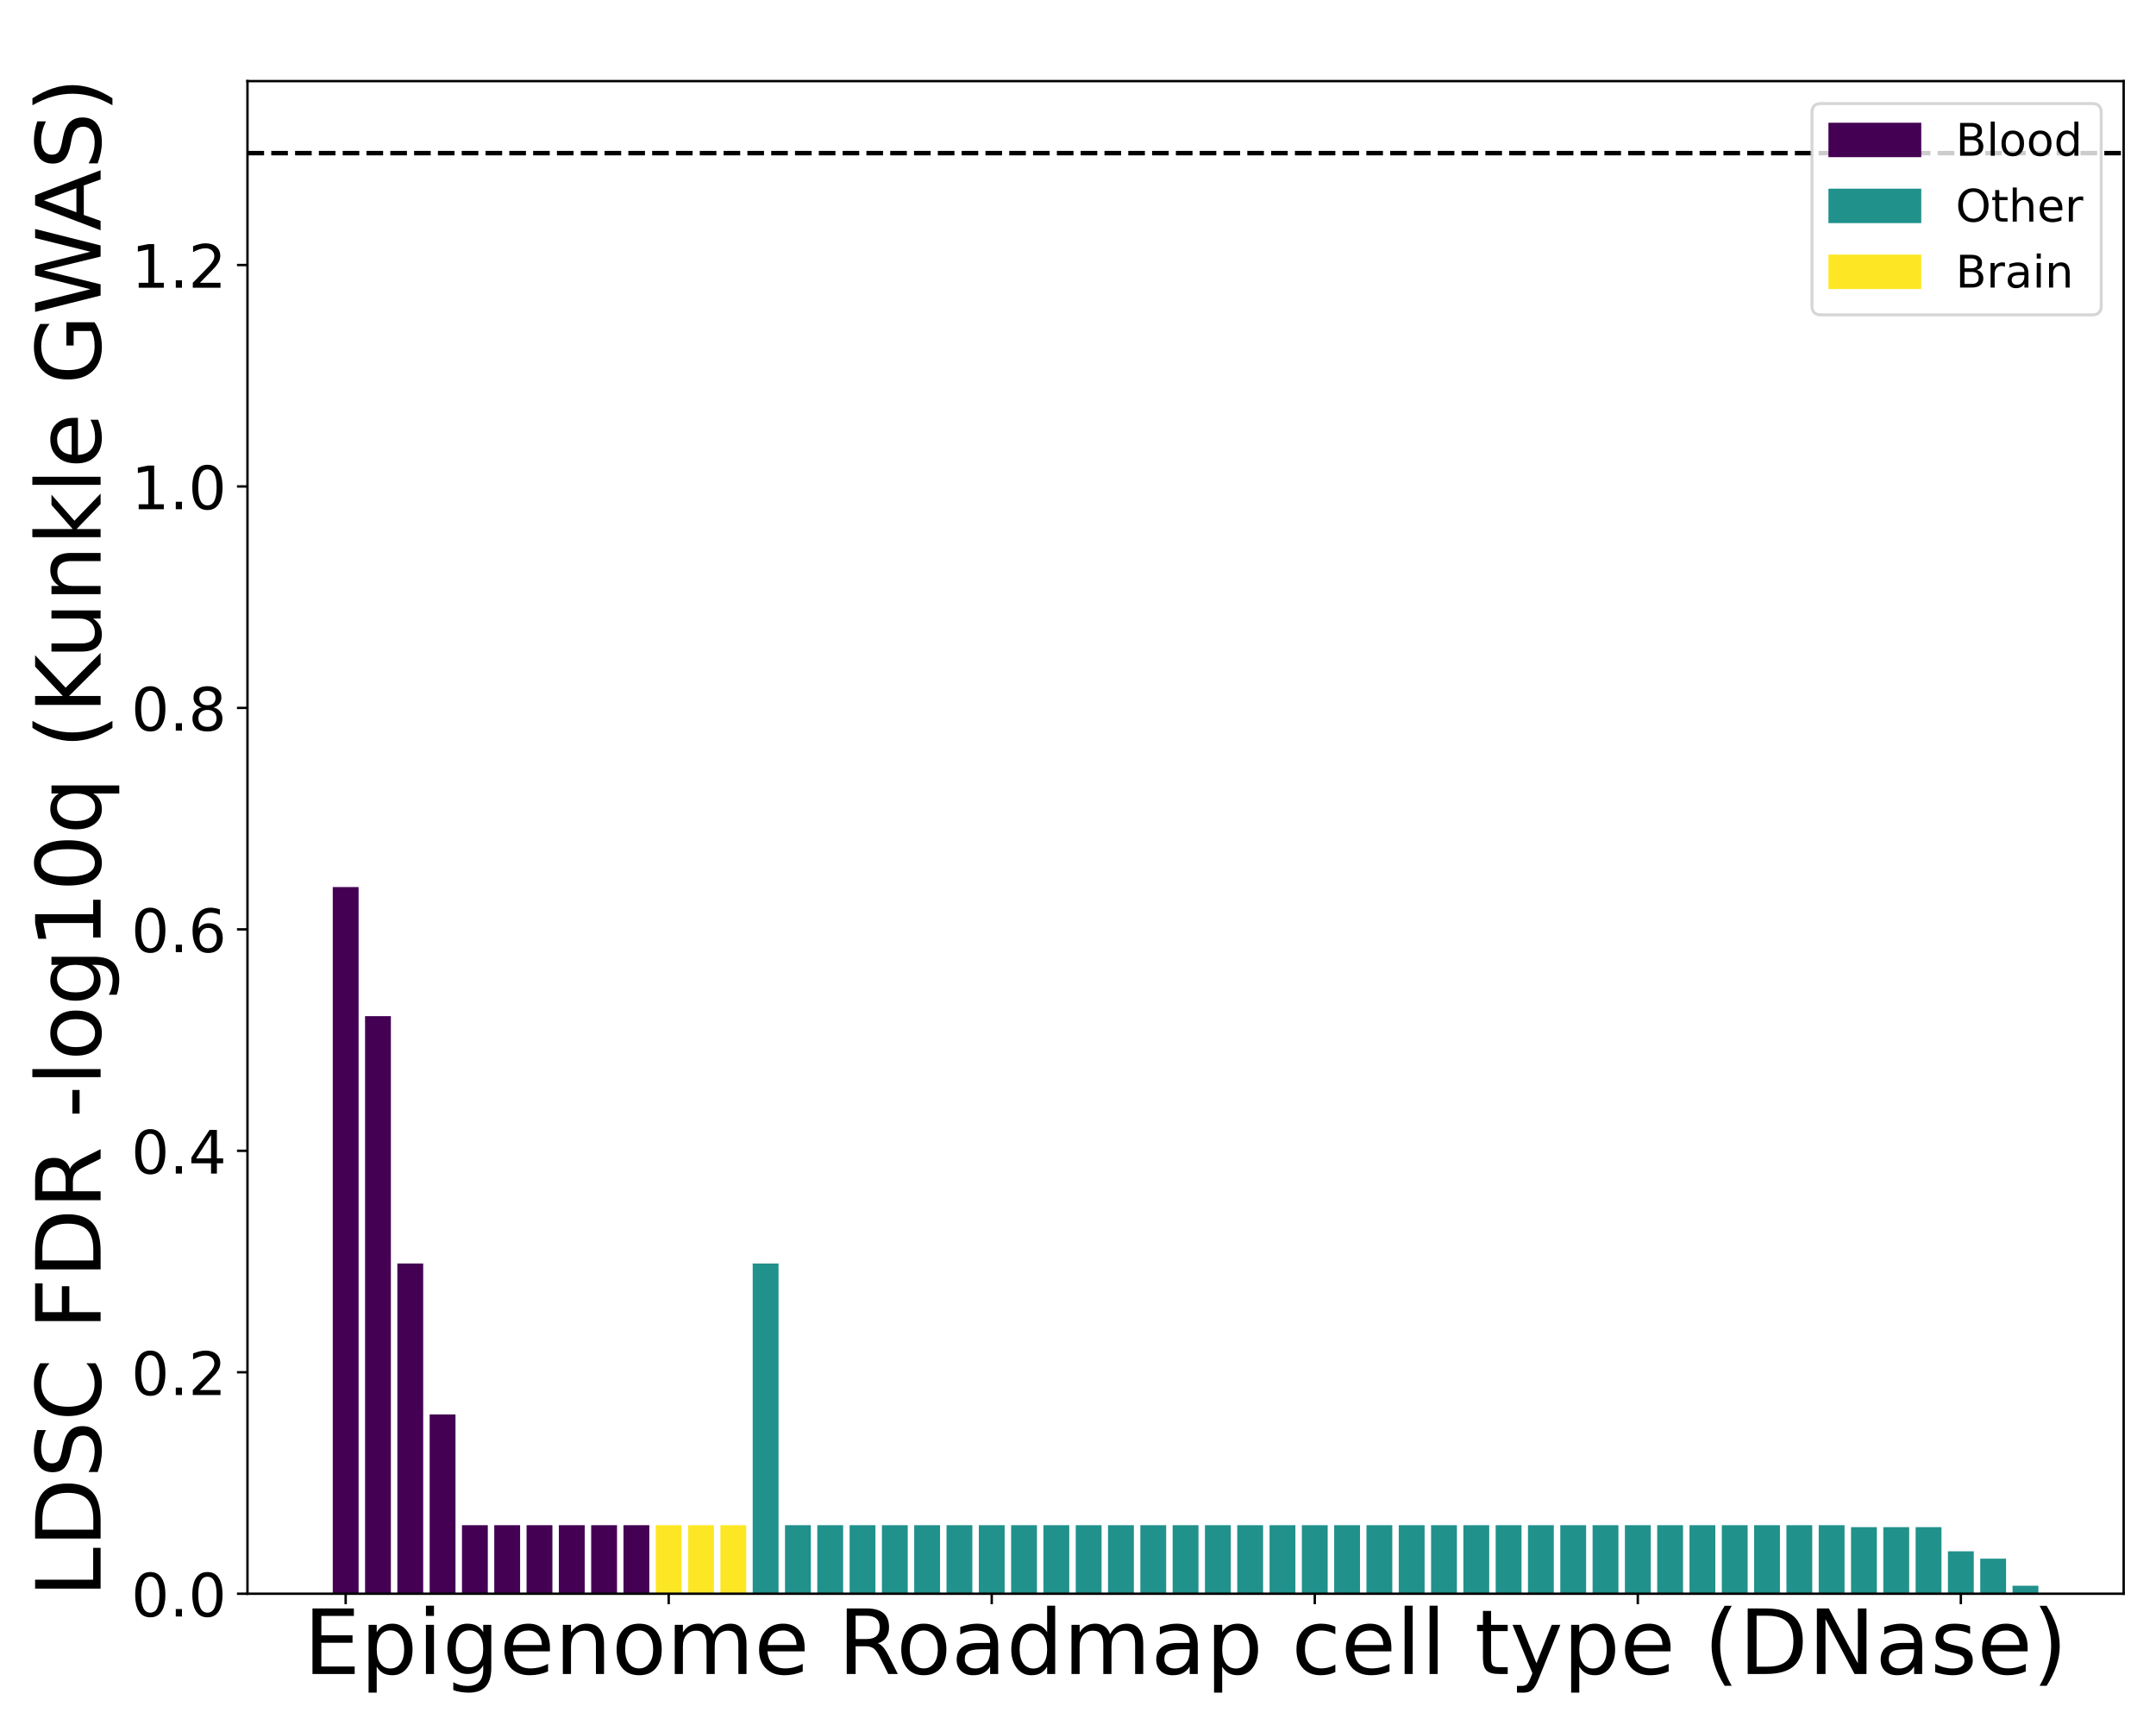
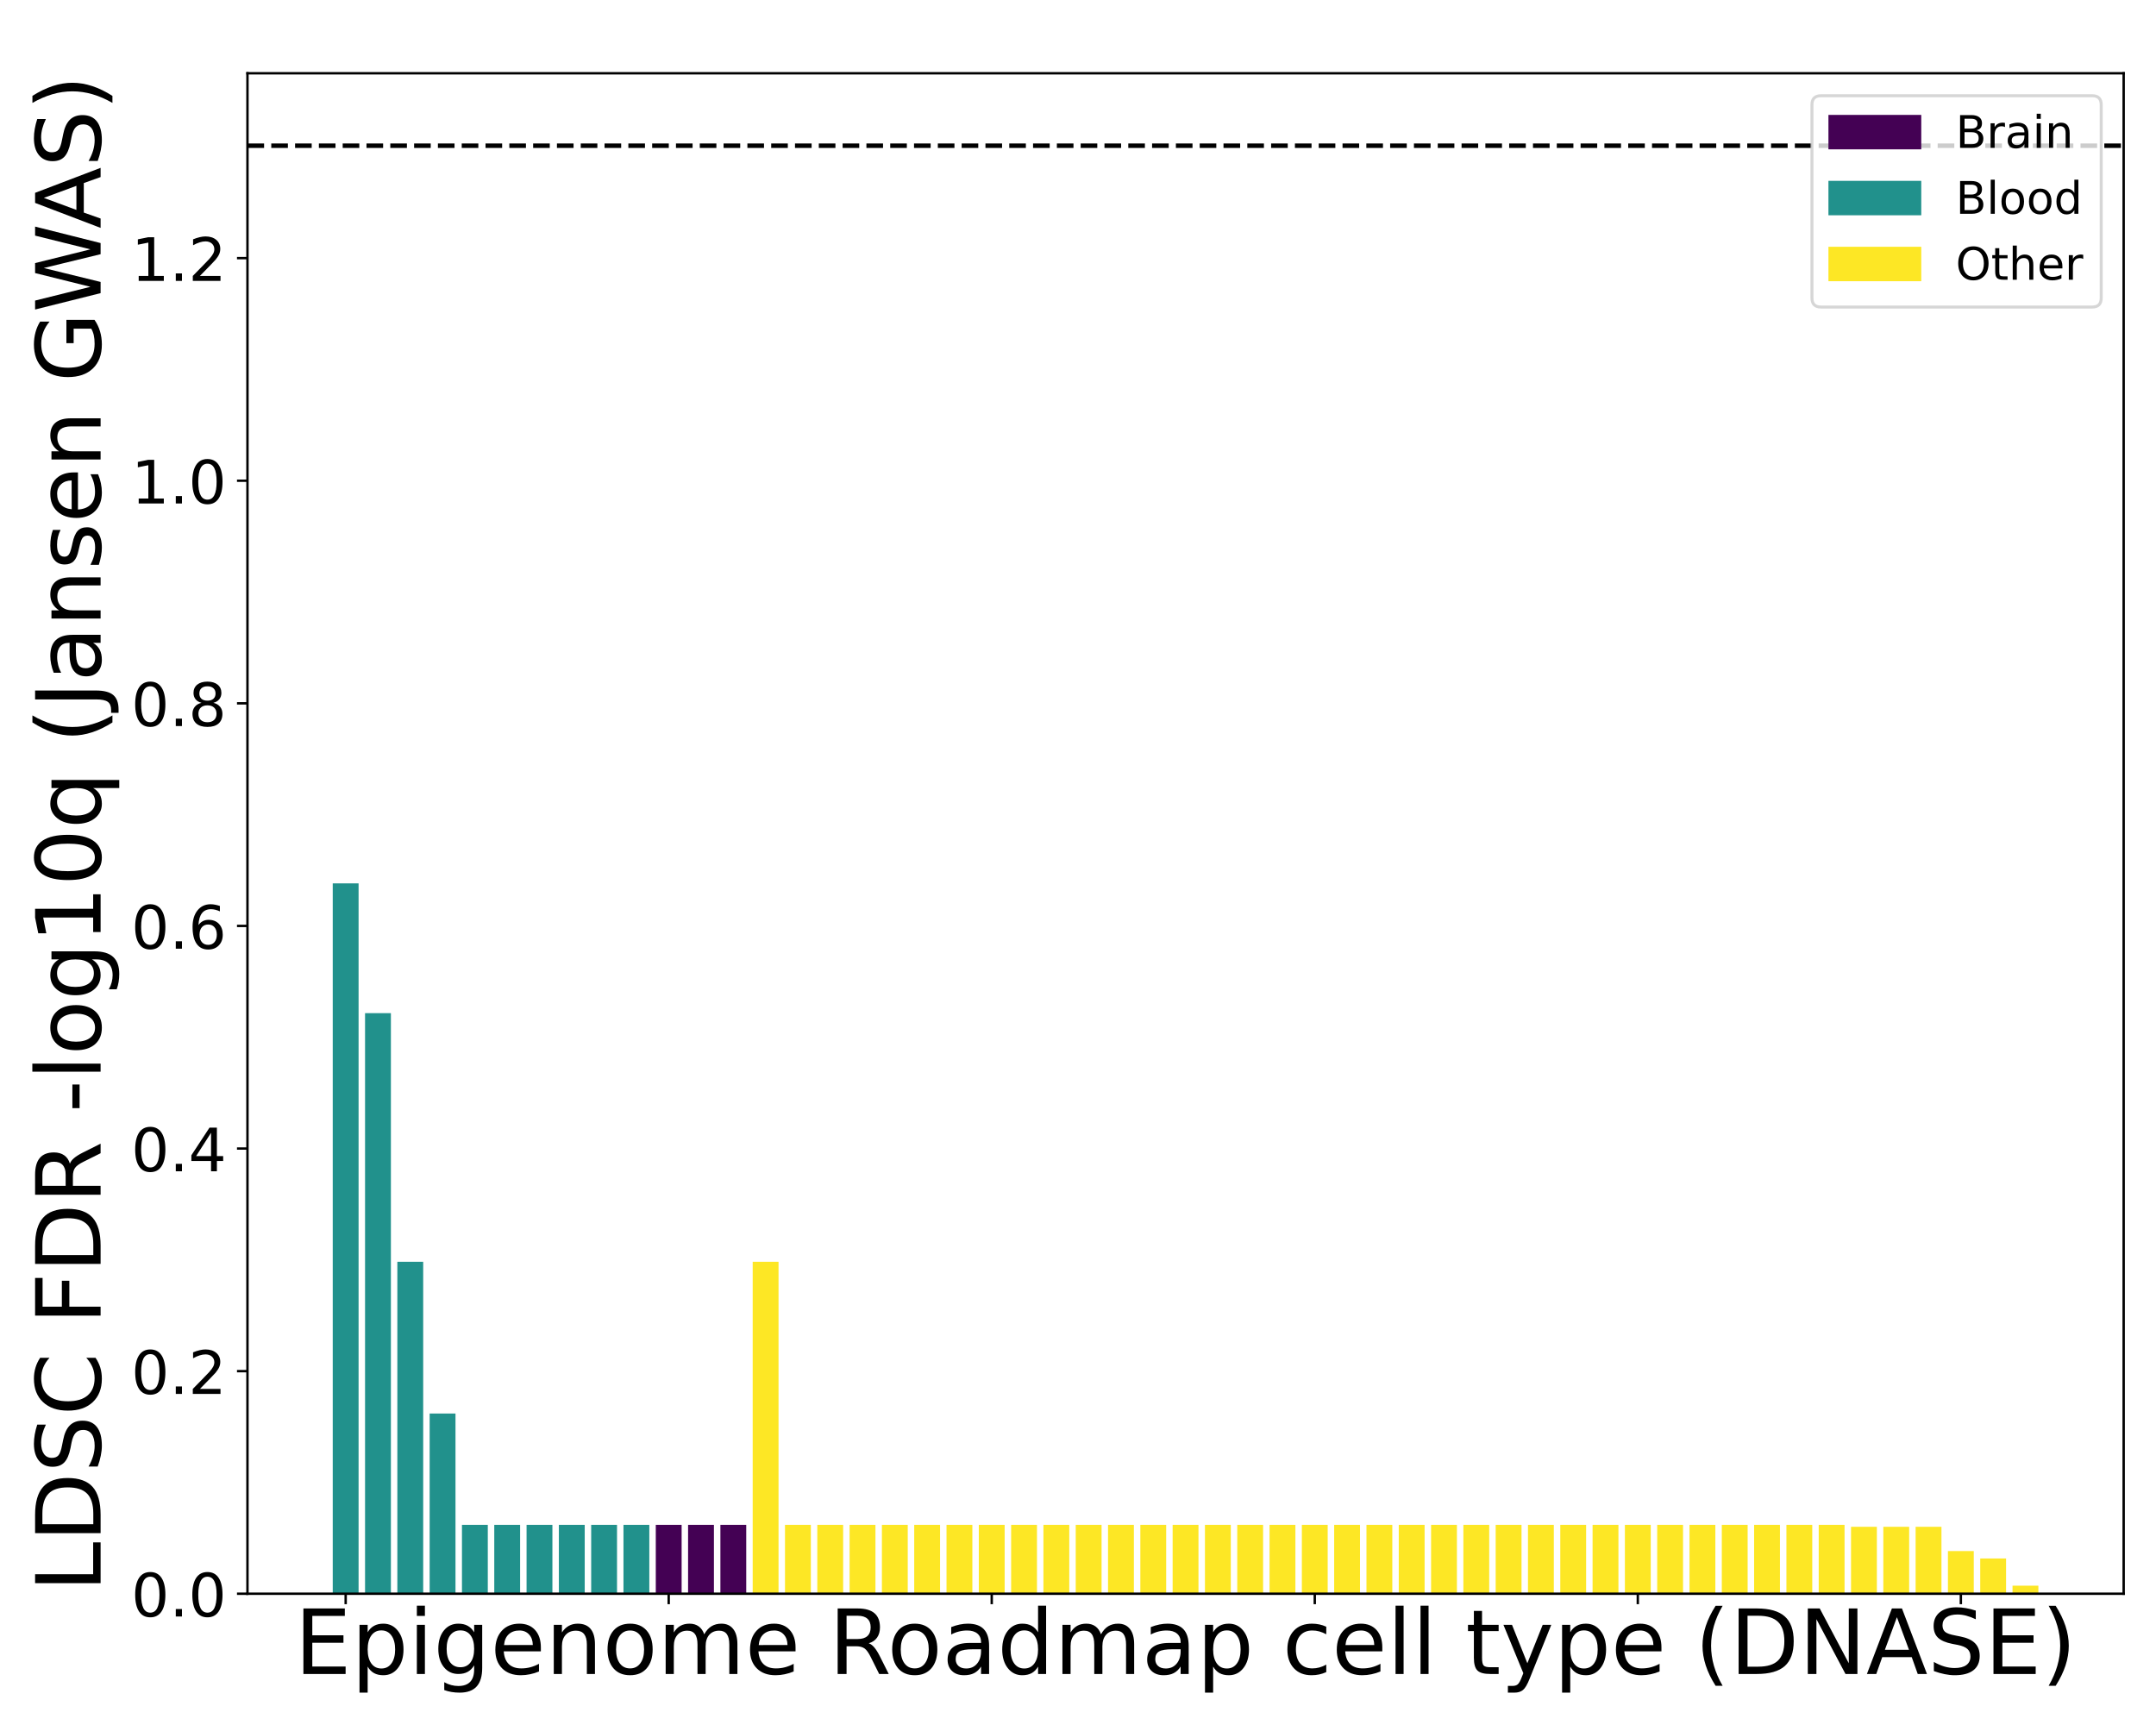
<svg xmlns="http://www.w3.org/2000/svg" xmlns:xlink="http://www.w3.org/1999/xlink" height="576pt" version="1.1" viewBox="0 0 720 576" width="720pt">
  <defs>
    <style type="text/css">
*{stroke-linecap:butt;stroke-linejoin:round;white-space:pre;}
  </style>
  </defs>
  <g id="figure_1">
    <g id="patch_1">
      <path d="M 0 576  L 720 576  L 720 0  L 0 0  z " style="fill:#ffffff;" />
    </g>
    <g id="axes_1">
      <g id="patch_2">
-         <path d="M 82.641 532.166  L 709.2 532.166  L 709.2 27.083  L 82.641 27.083  z " style="fill:#ffffff;" />
+         <path d="M 82.641 532.166  L 709.2 532.166  L 709.2 24.469  L 82.641 24.469  z " style="fill:#ffffff;" />
      </g>
      <g id="patch_3">
-         <path clip-path="url(#p6a1dcff79a)" d="M 111.121 532.166  L 119.751 532.166  L 119.751 296.191  L 111.121 296.191  z " style="fill:#440154;" />
+         <path clip-path="url(#pa1897b22fb)" d="M 111.121 532.166  L 119.751 532.166  L 119.751 294.97  L 111.121 294.97  z " style="fill:#21918c;" />
      </g>
      <g id="patch_4">
-         <path clip-path="url(#p6a1dcff79a)" d="M 121.908 532.166  L 130.539 532.166  L 130.539 339.311  L 121.908 339.311  z " style="fill:#440154;" />
+         <path clip-path="url(#pa1897b22fb)" d="M 121.908 532.166  L 130.539 532.166  L 130.539 338.313  L 121.908 338.313  z " style="fill:#21918c;" />
      </g>
      <g id="patch_5">
-         <path clip-path="url(#p6a1dcff79a)" d="M 132.696 532.166  L 141.327 532.166  L 141.327 421.897  L 132.696 421.897  z " style="fill:#440154;" />
+         <path clip-path="url(#pa1897b22fb)" d="M 132.696 532.166  L 141.327 532.166  L 141.327 421.326  L 132.696 421.326  z " style="fill:#21918c;" />
      </g>
      <g id="patch_6">
-         <path clip-path="url(#p6a1dcff79a)" d="M 143.484 532.166  L 152.114 532.166  L 152.114 472.297  L 143.484 472.297  z " style="fill:#440154;" />
+         <path clip-path="url(#pa1897b22fb)" d="M 143.484 532.166  L 152.114 532.166  L 152.114 471.987  L 143.484 471.987  z " style="fill:#21918c;" />
      </g>
      <g id="patch_7">
-         <path clip-path="url(#p6a1dcff79a)" d="M 154.272 532.166  L 162.902 532.166  L 162.902 509.287  L 154.272 509.287  z " style="fill:#440154;" />
+         <path clip-path="url(#pa1897b22fb)" d="M 154.272 532.166  L 162.902 532.166  L 162.902 509.169  L 154.272 509.169  z " style="fill:#21918c;" />
      </g>
      <g id="patch_8">
-         <path clip-path="url(#p6a1dcff79a)" d="M 165.06 532.166  L 173.69 532.166  L 173.69 509.287  L 165.06 509.287  z " style="fill:#440154;" />
+         <path clip-path="url(#pa1897b22fb)" d="M 165.06 532.166  L 173.69 532.166  L 173.69 509.169  L 165.06 509.169  z " style="fill:#21918c;" />
      </g>
      <g id="patch_9">
-         <path clip-path="url(#p6a1dcff79a)" d="M 175.848 532.166  L 184.478 532.166  L 184.478 509.287  L 175.848 509.287  z " style="fill:#440154;" />
+         <path clip-path="url(#pa1897b22fb)" d="M 175.848 532.166  L 184.478 532.166  L 184.478 509.169  L 175.848 509.169  z " style="fill:#21918c;" />
      </g>
      <g id="patch_10">
-         <path clip-path="url(#p6a1dcff79a)" d="M 186.636 532.166  L 195.266 532.166  L 195.266 509.287  L 186.636 509.287  z " style="fill:#440154;" />
+         <path clip-path="url(#pa1897b22fb)" d="M 186.636 532.166  L 195.266 532.166  L 195.266 509.169  L 186.636 509.169  z " style="fill:#21918c;" />
      </g>
      <g id="patch_11">
-         <path clip-path="url(#p6a1dcff79a)" d="M 197.424 532.166  L 206.054 532.166  L 206.054 509.287  L 197.424 509.287  z " style="fill:#440154;" />
+         <path clip-path="url(#pa1897b22fb)" d="M 197.424 532.166  L 206.054 532.166  L 206.054 509.169  L 197.424 509.169  z " style="fill:#21918c;" />
      </g>
      <g id="patch_12">
-         <path clip-path="url(#p6a1dcff79a)" d="M 208.211 532.166  L 216.842 532.166  L 216.842 509.287  L 208.211 509.287  z " style="fill:#440154;" />
+         <path clip-path="url(#pa1897b22fb)" d="M 208.211 532.166  L 216.842 532.166  L 216.842 509.169  L 208.211 509.169  z " style="fill:#21918c;" />
      </g>
      <g id="patch_13">
-         <path clip-path="url(#p6a1dcff79a)" d="M 218.999 532.166  L 227.63 532.166  L 227.63 509.287  L 218.999 509.287  z " style="fill:#fde725;" />
+         <path clip-path="url(#pa1897b22fb)" d="M 218.999 532.166  L 227.63 532.166  L 227.63 509.169  L 218.999 509.169  z " style="fill:#440154;" />
      </g>
      <g id="patch_14">
-         <path clip-path="url(#p6a1dcff79a)" d="M 229.787 532.166  L 238.417 532.166  L 238.417 509.287  L 229.787 509.287  z " style="fill:#fde725;" />
+         <path clip-path="url(#pa1897b22fb)" d="M 229.787 532.166  L 238.417 532.166  L 238.417 509.169  L 229.787 509.169  z " style="fill:#440154;" />
      </g>
      <g id="patch_15">
-         <path clip-path="url(#p6a1dcff79a)" d="M 240.575 532.166  L 249.205 532.166  L 249.205 509.287  L 240.575 509.287  z " style="fill:#fde725;" />
+         <path clip-path="url(#pa1897b22fb)" d="M 240.575 532.166  L 249.205 532.166  L 249.205 509.169  L 240.575 509.169  z " style="fill:#440154;" />
      </g>
      <g id="patch_16">
-         <path clip-path="url(#p6a1dcff79a)" d="M 251.363 532.166  L 259.993 532.166  L 259.993 421.897  L 251.363 421.897  z " style="fill:#21918c;" />
+         <path clip-path="url(#pa1897b22fb)" d="M 251.363 532.166  L 259.993 532.166  L 259.993 421.326  L 251.363 421.326  z " style="fill:#fde725;" />
      </g>
      <g id="patch_17">
-         <path clip-path="url(#p6a1dcff79a)" d="M 262.151 532.166  L 270.781 532.166  L 270.781 509.287  L 262.151 509.287  z " style="fill:#21918c;" />
+         <path clip-path="url(#pa1897b22fb)" d="M 262.151 532.166  L 270.781 532.166  L 270.781 509.169  L 262.151 509.169  z " style="fill:#fde725;" />
      </g>
      <g id="patch_18">
-         <path clip-path="url(#p6a1dcff79a)" d="M 272.939 532.166  L 281.569 532.166  L 281.569 509.287  L 272.939 509.287  z " style="fill:#21918c;" />
+         <path clip-path="url(#pa1897b22fb)" d="M 272.939 532.166  L 281.569 532.166  L 281.569 509.169  L 272.939 509.169  z " style="fill:#fde725;" />
      </g>
      <g id="patch_19">
-         <path clip-path="url(#p6a1dcff79a)" d="M 283.726 532.166  L 292.357 532.166  L 292.357 509.287  L 283.726 509.287  z " style="fill:#21918c;" />
+         <path clip-path="url(#pa1897b22fb)" d="M 283.726 532.166  L 292.357 532.166  L 292.357 509.169  L 283.726 509.169  z " style="fill:#fde725;" />
      </g>
      <g id="patch_20">
-         <path clip-path="url(#p6a1dcff79a)" d="M 294.514 532.166  L 303.145 532.166  L 303.145 509.287  L 294.514 509.287  z " style="fill:#21918c;" />
+         <path clip-path="url(#pa1897b22fb)" d="M 294.514 532.166  L 303.145 532.166  L 303.145 509.169  L 294.514 509.169  z " style="fill:#fde725;" />
      </g>
      <g id="patch_21">
-         <path clip-path="url(#p6a1dcff79a)" d="M 305.302 532.166  L 313.933 532.166  L 313.933 509.287  L 305.302 509.287  z " style="fill:#21918c;" />
+         <path clip-path="url(#pa1897b22fb)" d="M 305.302 532.166  L 313.933 532.166  L 313.933 509.169  L 305.302 509.169  z " style="fill:#fde725;" />
      </g>
      <g id="patch_22">
-         <path clip-path="url(#p6a1dcff79a)" d="M 316.09 532.166  L 324.72 532.166  L 324.72 509.287  L 316.09 509.287  z " style="fill:#21918c;" />
+         <path clip-path="url(#pa1897b22fb)" d="M 316.09 532.166  L 324.72 532.166  L 324.72 509.169  L 316.09 509.169  z " style="fill:#fde725;" />
      </g>
      <g id="patch_23">
-         <path clip-path="url(#p6a1dcff79a)" d="M 326.878 532.166  L 335.508 532.166  L 335.508 509.287  L 326.878 509.287  z " style="fill:#21918c;" />
+         <path clip-path="url(#pa1897b22fb)" d="M 326.878 532.166  L 335.508 532.166  L 335.508 509.169  L 326.878 509.169  z " style="fill:#fde725;" />
      </g>
      <g id="patch_24">
-         <path clip-path="url(#p6a1dcff79a)" d="M 337.666 532.166  L 346.296 532.166  L 346.296 509.287  L 337.666 509.287  z " style="fill:#21918c;" />
+         <path clip-path="url(#pa1897b22fb)" d="M 337.666 532.166  L 346.296 532.166  L 346.296 509.169  L 337.666 509.169  z " style="fill:#fde725;" />
      </g>
      <g id="patch_25">
-         <path clip-path="url(#p6a1dcff79a)" d="M 348.454 532.166  L 357.084 532.166  L 357.084 509.287  L 348.454 509.287  z " style="fill:#21918c;" />
+         <path clip-path="url(#pa1897b22fb)" d="M 348.454 532.166  L 357.084 532.166  L 357.084 509.169  L 348.454 509.169  z " style="fill:#fde725;" />
      </g>
      <g id="patch_26">
-         <path clip-path="url(#p6a1dcff79a)" d="M 359.242 532.166  L 367.872 532.166  L 367.872 509.287  L 359.242 509.287  z " style="fill:#21918c;" />
+         <path clip-path="url(#pa1897b22fb)" d="M 359.242 532.166  L 367.872 532.166  L 367.872 509.169  L 359.242 509.169  z " style="fill:#fde725;" />
      </g>
      <g id="patch_27">
-         <path clip-path="url(#p6a1dcff79a)" d="M 370.029 532.166  L 378.66 532.166  L 378.66 509.287  L 370.029 509.287  z " style="fill:#21918c;" />
+         <path clip-path="url(#pa1897b22fb)" d="M 370.029 532.166  L 378.66 532.166  L 378.66 509.169  L 370.029 509.169  z " style="fill:#fde725;" />
      </g>
      <g id="patch_28">
-         <path clip-path="url(#p6a1dcff79a)" d="M 380.817 532.166  L 389.448 532.166  L 389.448 509.287  L 380.817 509.287  z " style="fill:#21918c;" />
+         <path clip-path="url(#pa1897b22fb)" d="M 380.817 532.166  L 389.448 532.166  L 389.448 509.169  L 380.817 509.169  z " style="fill:#fde725;" />
      </g>
      <g id="patch_29">
-         <path clip-path="url(#p6a1dcff79a)" d="M 391.605 532.166  L 400.235 532.166  L 400.235 509.287  L 391.605 509.287  z " style="fill:#21918c;" />
+         <path clip-path="url(#pa1897b22fb)" d="M 391.605 532.166  L 400.235 532.166  L 400.235 509.169  L 391.605 509.169  z " style="fill:#fde725;" />
      </g>
      <g id="patch_30">
-         <path clip-path="url(#p6a1dcff79a)" d="M 402.393 532.166  L 411.023 532.166  L 411.023 509.287  L 402.393 509.287  z " style="fill:#21918c;" />
+         <path clip-path="url(#pa1897b22fb)" d="M 402.393 532.166  L 411.023 532.166  L 411.023 509.169  L 402.393 509.169  z " style="fill:#fde725;" />
      </g>
      <g id="patch_31">
-         <path clip-path="url(#p6a1dcff79a)" d="M 413.181 532.166  L 421.811 532.166  L 421.811 509.287  L 413.181 509.287  z " style="fill:#21918c;" />
+         <path clip-path="url(#pa1897b22fb)" d="M 413.181 532.166  L 421.811 532.166  L 421.811 509.169  L 413.181 509.169  z " style="fill:#fde725;" />
      </g>
      <g id="patch_32">
-         <path clip-path="url(#p6a1dcff79a)" d="M 423.969 532.166  L 432.599 532.166  L 432.599 509.287  L 423.969 509.287  z " style="fill:#21918c;" />
+         <path clip-path="url(#pa1897b22fb)" d="M 423.969 532.166  L 432.599 532.166  L 432.599 509.169  L 423.969 509.169  z " style="fill:#fde725;" />
      </g>
      <g id="patch_33">
-         <path clip-path="url(#p6a1dcff79a)" d="M 434.757 532.166  L 443.387 532.166  L 443.387 509.287  L 434.757 509.287  z " style="fill:#21918c;" />
+         <path clip-path="url(#pa1897b22fb)" d="M 434.757 532.166  L 443.387 532.166  L 443.387 509.169  L 434.757 509.169  z " style="fill:#fde725;" />
      </g>
      <g id="patch_34">
-         <path clip-path="url(#p6a1dcff79a)" d="M 445.545 532.166  L 454.175 532.166  L 454.175 509.287  L 445.545 509.287  z " style="fill:#21918c;" />
+         <path clip-path="url(#pa1897b22fb)" d="M 445.545 532.166  L 454.175 532.166  L 454.175 509.169  L 445.545 509.169  z " style="fill:#fde725;" />
      </g>
      <g id="patch_35">
-         <path clip-path="url(#p6a1dcff79a)" d="M 456.332 532.166  L 464.963 532.166  L 464.963 509.287  L 456.332 509.287  z " style="fill:#21918c;" />
+         <path clip-path="url(#pa1897b22fb)" d="M 456.332 532.166  L 464.963 532.166  L 464.963 509.169  L 456.332 509.169  z " style="fill:#fde725;" />
      </g>
      <g id="patch_36">
-         <path clip-path="url(#p6a1dcff79a)" d="M 467.12 532.166  L 475.751 532.166  L 475.751 509.287  L 467.12 509.287  z " style="fill:#21918c;" />
+         <path clip-path="url(#pa1897b22fb)" d="M 467.12 532.166  L 475.751 532.166  L 475.751 509.169  L 467.12 509.169  z " style="fill:#fde725;" />
      </g>
      <g id="patch_37">
-         <path clip-path="url(#p6a1dcff79a)" d="M 477.908 532.166  L 486.538 532.166  L 486.538 509.287  L 477.908 509.287  z " style="fill:#21918c;" />
+         <path clip-path="url(#pa1897b22fb)" d="M 477.908 532.166  L 486.538 532.166  L 486.538 509.169  L 477.908 509.169  z " style="fill:#fde725;" />
      </g>
      <g id="patch_38">
-         <path clip-path="url(#p6a1dcff79a)" d="M 488.696 532.166  L 497.326 532.166  L 497.326 509.287  L 488.696 509.287  z " style="fill:#21918c;" />
+         <path clip-path="url(#pa1897b22fb)" d="M 488.696 532.166  L 497.326 532.166  L 497.326 509.169  L 488.696 509.169  z " style="fill:#fde725;" />
      </g>
      <g id="patch_39">
-         <path clip-path="url(#p6a1dcff79a)" d="M 499.484 532.166  L 508.114 532.166  L 508.114 509.287  L 499.484 509.287  z " style="fill:#21918c;" />
+         <path clip-path="url(#pa1897b22fb)" d="M 499.484 532.166  L 508.114 532.166  L 508.114 509.169  L 499.484 509.169  z " style="fill:#fde725;" />
      </g>
      <g id="patch_40">
-         <path clip-path="url(#p6a1dcff79a)" d="M 510.272 532.166  L 518.902 532.166  L 518.902 509.287  L 510.272 509.287  z " style="fill:#21918c;" />
+         <path clip-path="url(#pa1897b22fb)" d="M 510.272 532.166  L 518.902 532.166  L 518.902 509.169  L 510.272 509.169  z " style="fill:#fde725;" />
      </g>
      <g id="patch_41">
-         <path clip-path="url(#p6a1dcff79a)" d="M 521.06 532.166  L 529.69 532.166  L 529.69 509.287  L 521.06 509.287  z " style="fill:#21918c;" />
+         <path clip-path="url(#pa1897b22fb)" d="M 521.06 532.166  L 529.69 532.166  L 529.69 509.169  L 521.06 509.169  z " style="fill:#fde725;" />
      </g>
      <g id="patch_42">
-         <path clip-path="url(#p6a1dcff79a)" d="M 531.847 532.166  L 540.478 532.166  L 540.478 509.287  L 531.847 509.287  z " style="fill:#21918c;" />
+         <path clip-path="url(#pa1897b22fb)" d="M 531.847 532.166  L 540.478 532.166  L 540.478 509.169  L 531.847 509.169  z " style="fill:#fde725;" />
      </g>
      <g id="patch_43">
-         <path clip-path="url(#p6a1dcff79a)" d="M 542.635 532.166  L 551.266 532.166  L 551.266 509.287  L 542.635 509.287  z " style="fill:#21918c;" />
+         <path clip-path="url(#pa1897b22fb)" d="M 542.635 532.166  L 551.266 532.166  L 551.266 509.169  L 542.635 509.169  z " style="fill:#fde725;" />
      </g>
      <g id="patch_44">
-         <path clip-path="url(#p6a1dcff79a)" d="M 553.423 532.166  L 562.053 532.166  L 562.053 509.287  L 553.423 509.287  z " style="fill:#21918c;" />
+         <path clip-path="url(#pa1897b22fb)" d="M 553.423 532.166  L 562.053 532.166  L 562.053 509.169  L 553.423 509.169  z " style="fill:#fde725;" />
      </g>
      <g id="patch_45">
-         <path clip-path="url(#p6a1dcff79a)" d="M 564.211 532.166  L 572.841 532.166  L 572.841 509.287  L 564.211 509.287  z " style="fill:#21918c;" />
+         <path clip-path="url(#pa1897b22fb)" d="M 564.211 532.166  L 572.841 532.166  L 572.841 509.169  L 564.211 509.169  z " style="fill:#fde725;" />
      </g>
      <g id="patch_46">
-         <path clip-path="url(#p6a1dcff79a)" d="M 574.999 532.166  L 583.629 532.166  L 583.629 509.287  L 574.999 509.287  z " style="fill:#21918c;" />
+         <path clip-path="url(#pa1897b22fb)" d="M 574.999 532.166  L 583.629 532.166  L 583.629 509.169  L 574.999 509.169  z " style="fill:#fde725;" />
      </g>
      <g id="patch_47">
-         <path clip-path="url(#p6a1dcff79a)" d="M 585.787 532.166  L 594.417 532.166  L 594.417 509.287  L 585.787 509.287  z " style="fill:#21918c;" />
+         <path clip-path="url(#pa1897b22fb)" d="M 585.787 532.166  L 594.417 532.166  L 594.417 509.169  L 585.787 509.169  z " style="fill:#fde725;" />
      </g>
      <g id="patch_48">
-         <path clip-path="url(#p6a1dcff79a)" d="M 596.575 532.166  L 605.205 532.166  L 605.205 509.287  L 596.575 509.287  z " style="fill:#21918c;" />
+         <path clip-path="url(#pa1897b22fb)" d="M 596.575 532.166  L 605.205 532.166  L 605.205 509.169  L 596.575 509.169  z " style="fill:#fde725;" />
      </g>
      <g id="patch_49">
-         <path clip-path="url(#p6a1dcff79a)" d="M 607.363 532.166  L 615.993 532.166  L 615.993 509.287  L 607.363 509.287  z " style="fill:#21918c;" />
+         <path clip-path="url(#pa1897b22fb)" d="M 607.363 532.166  L 615.993 532.166  L 615.993 509.169  L 607.363 509.169  z " style="fill:#fde725;" />
      </g>
      <g id="patch_50">
-         <path clip-path="url(#p6a1dcff79a)" d="M 618.15 532.166  L 626.781 532.166  L 626.781 509.935  L 618.15 509.935  z " style="fill:#21918c;" />
+         <path clip-path="url(#pa1897b22fb)" d="M 618.15 532.166  L 626.781 532.166  L 626.781 509.82  L 618.15 509.82  z " style="fill:#fde725;" />
      </g>
      <g id="patch_51">
-         <path clip-path="url(#p6a1dcff79a)" d="M 628.938 532.166  L 637.569 532.166  L 637.569 509.935  L 628.938 509.935  z " style="fill:#21918c;" />
+         <path clip-path="url(#pa1897b22fb)" d="M 628.938 532.166  L 637.569 532.166  L 637.569 509.82  L 628.938 509.82  z " style="fill:#fde725;" />
      </g>
      <g id="patch_52">
-         <path clip-path="url(#p6a1dcff79a)" d="M 639.726 532.166  L 648.356 532.166  L 648.356 509.935  L 639.726 509.935  z " style="fill:#21918c;" />
+         <path clip-path="url(#pa1897b22fb)" d="M 639.726 532.166  L 648.356 532.166  L 648.356 509.82  L 639.726 509.82  z " style="fill:#fde725;" />
      </g>
      <g id="patch_53">
-         <path clip-path="url(#p6a1dcff79a)" d="M 650.514 532.166  L 659.144 532.166  L 659.144 517.99  L 650.514 517.99  z " style="fill:#21918c;" />
+         <path clip-path="url(#pa1897b22fb)" d="M 650.514 532.166  L 659.144 532.166  L 659.144 517.917  L 650.514 517.917  z " style="fill:#fde725;" />
      </g>
      <g id="patch_54">
-         <path clip-path="url(#p6a1dcff79a)" d="M 661.302 532.166  L 669.932 532.166  L 669.932 520.457  L 661.302 520.457  z " style="fill:#21918c;" />
+         <path clip-path="url(#pa1897b22fb)" d="M 661.302 532.166  L 669.932 532.166  L 669.932 520.396  L 661.302 520.396  z " style="fill:#fde725;" />
      </g>
      <g id="patch_55">
-         <path clip-path="url(#p6a1dcff79a)" d="M 672.09 532.166  L 680.72 532.166  L 680.72 529.497  L 672.09 529.497  z " style="fill:#21918c;" />
+         <path clip-path="url(#pa1897b22fb)" d="M 672.09 532.166  L 680.72 532.166  L 680.72 529.483  L 672.09 529.483  z " style="fill:#fde725;" />
      </g>
      <g id="matplotlib.axis_1">
        <g id="xtick_1">
          <g id="line2d_1">
            <defs>
-               <path d="M 0 0  L 0 3.5  " id="m60810657cf" style="stroke:#000000;stroke-width:0.8;" />
+               <path d="M 0 0  L 0 3.5  " id="m03135b8ee8" style="stroke:#000000;stroke-width:0.8;" />
            </defs>
            <g>
-               <use style="stroke:#000000;stroke-width:0.8;" x="115.436" xlink:href="#m60810657cf" y="532.166" />
+               <use style="stroke:#000000;stroke-width:0.8;" x="115.436" xlink:href="#m03135b8ee8" y="532.166" />
            </g>
          </g>
        </g>
        <g id="xtick_2">
          <g id="line2d_2">
            <g>
-               <use style="stroke:#000000;stroke-width:0.8;" x="223.314" xlink:href="#m60810657cf" y="532.166" />
+               <use style="stroke:#000000;stroke-width:0.8;" x="223.314" xlink:href="#m03135b8ee8" y="532.166" />
            </g>
          </g>
        </g>
        <g id="xtick_3">
          <g id="line2d_3">
            <g>
-               <use style="stroke:#000000;stroke-width:0.8;" x="331.193" xlink:href="#m60810657cf" y="532.166" />
+               <use style="stroke:#000000;stroke-width:0.8;" x="331.193" xlink:href="#m03135b8ee8" y="532.166" />
            </g>
          </g>
        </g>
        <g id="xtick_4">
          <g id="line2d_4">
            <g>
-               <use style="stroke:#000000;stroke-width:0.8;" x="439.072" xlink:href="#m60810657cf" y="532.166" />
+               <use style="stroke:#000000;stroke-width:0.8;" x="439.072" xlink:href="#m03135b8ee8" y="532.166" />
            </g>
          </g>
        </g>
        <g id="xtick_5">
          <g id="line2d_5">
            <g>
-               <use style="stroke:#000000;stroke-width:0.8;" x="546.95" xlink:href="#m60810657cf" y="532.166" />
+               <use style="stroke:#000000;stroke-width:0.8;" x="546.95" xlink:href="#m03135b8ee8" y="532.166" />
            </g>
          </g>
        </g>
        <g id="xtick_6">
          <g id="line2d_6">
            <g>
-               <use style="stroke:#000000;stroke-width:0.8;" x="654.829" xlink:href="#m60810657cf" y="532.166" />
+               <use style="stroke:#000000;stroke-width:0.8;" x="654.829" xlink:href="#m03135b8ee8" y="532.166" />
            </g>
          </g>
        </g>
        <g id="text_1">
-           <text style="font-family:DejaVu Sans;font-size:30px;font-style:normal;font-weight:normal;text-anchor:middle;" transform="rotate(-0, 395.9203, 558.9609)" x="395.92" y="558.961">Epigenome Roadmap cell type (DNase)</text>
+           <text style="font-family:DejaVu Sans;font-size:30px;font-style:normal;font-weight:normal;text-anchor:middle;" transform="rotate(-0, 395.9203, 558.9609)" x="395.92" y="558.961">Epigenome Roadmap cell type (DNASE)</text>
        </g>
      </g>
      <g id="matplotlib.axis_2">
        <g id="ytick_1">
          <g id="line2d_7">
            <defs>
-               <path d="M 0 0  L -3.5 0  " id="m280349ecdf" style="stroke:#000000;stroke-width:0.8;" />
+               <path d="M 0 0  L -3.5 0  " id="m07455a6854" style="stroke:#000000;stroke-width:0.8;" />
            </defs>
            <g>
-               <use style="stroke:#000000;stroke-width:0.8;" x="82.641" xlink:href="#m280349ecdf" y="532.166" />
+               <use style="stroke:#000000;stroke-width:0.8;" x="82.641" xlink:href="#m07455a6854" y="532.166" />
            </g>
          </g>
          <g id="text_2">
            <text style="font-family:DejaVu Sans;font-size:20px;font-style:normal;font-weight:normal;text-anchor:end;" transform="rotate(-0, 75.64062, 539.7641)" x="75.641" y="539.764">0.0</text>
          </g>
        </g>
        <g id="ytick_2">
          <g id="line2d_8">
            <g>
-               <use style="stroke:#000000;stroke-width:0.8;" x="82.641" xlink:href="#m280349ecdf" y="458.219" />
+               <use style="stroke:#000000;stroke-width:0.8;" x="82.641" xlink:href="#m07455a6854" y="457.837" />
            </g>
          </g>
          <g id="text_3">
-             <text style="font-family:DejaVu Sans;font-size:20px;font-style:normal;font-weight:normal;text-anchor:end;" transform="rotate(-0, 75.64062, 465.8179)" x="75.641" y="465.818">0.2</text>
+             <text style="font-family:DejaVu Sans;font-size:20px;font-style:normal;font-weight:normal;text-anchor:end;" transform="rotate(-0, 75.64062, 465.4352)" x="75.641" y="465.435">0.2</text>
          </g>
        </g>
        <g id="ytick_3">
          <g id="line2d_9">
            <g>
-               <use style="stroke:#000000;stroke-width:0.8;" x="82.641" xlink:href="#m280349ecdf" y="384.273" />
+               <use style="stroke:#000000;stroke-width:0.8;" x="82.641" xlink:href="#m07455a6854" y="383.508" />
            </g>
          </g>
          <g id="text_4">
-             <text style="font-family:DejaVu Sans;font-size:20px;font-style:normal;font-weight:normal;text-anchor:end;" transform="rotate(-0, 75.64062, 391.8718)" x="75.641" y="391.872">0.4</text>
+             <text style="font-family:DejaVu Sans;font-size:20px;font-style:normal;font-weight:normal;text-anchor:end;" transform="rotate(-0, 75.64062, 391.1064)" x="75.641" y="391.106">0.4</text>
          </g>
        </g>
        <g id="ytick_4">
          <g id="line2d_10">
            <g>
-               <use style="stroke:#000000;stroke-width:0.8;" x="82.641" xlink:href="#m280349ecdf" y="310.327" />
+               <use style="stroke:#000000;stroke-width:0.8;" x="82.641" xlink:href="#m07455a6854" y="309.179" />
            </g>
          </g>
          <g id="text_5">
-             <text style="font-family:DejaVu Sans;font-size:20px;font-style:normal;font-weight:normal;text-anchor:end;" transform="rotate(-0, 75.64062, 317.9257)" x="75.641" y="317.926">0.6</text>
+             <text style="font-family:DejaVu Sans;font-size:20px;font-style:normal;font-weight:normal;text-anchor:end;" transform="rotate(-0, 75.64062, 316.7775)" x="75.641" y="316.778">0.6</text>
          </g>
        </g>
        <g id="ytick_5">
          <g id="line2d_11">
            <g>
-               <use style="stroke:#000000;stroke-width:0.8;" x="82.641" xlink:href="#m280349ecdf" y="236.381" />
+               <use style="stroke:#000000;stroke-width:0.8;" x="82.641" xlink:href="#m07455a6854" y="234.85" />
            </g>
          </g>
          <g id="text_6">
-             <text style="font-family:DejaVu Sans;font-size:20px;font-style:normal;font-weight:normal;text-anchor:end;" transform="rotate(-0, 75.64062, 243.9795)" x="75.641" y="243.98">0.8</text>
+             <text style="font-family:DejaVu Sans;font-size:20px;font-style:normal;font-weight:normal;text-anchor:end;" transform="rotate(-0, 75.64062, 242.4487)" x="75.641" y="242.449">0.8</text>
          </g>
        </g>
        <g id="ytick_6">
          <g id="line2d_12">
            <g>
-               <use style="stroke:#000000;stroke-width:0.8;" x="82.641" xlink:href="#m280349ecdf" y="162.435" />
+               <use style="stroke:#000000;stroke-width:0.8;" x="82.641" xlink:href="#m07455a6854" y="160.521" />
            </g>
          </g>
          <g id="text_7">
-             <text style="font-family:DejaVu Sans;font-size:20px;font-style:normal;font-weight:normal;text-anchor:end;" transform="rotate(-0, 75.64062, 170.0334)" x="75.641" y="170.033">1.0</text>
+             <text style="font-family:DejaVu Sans;font-size:20px;font-style:normal;font-weight:normal;text-anchor:end;" transform="rotate(-0, 75.64062, 168.1199)" x="75.641" y="168.12">1.0</text>
          </g>
        </g>
        <g id="ytick_7">
          <g id="line2d_13">
            <g>
-               <use style="stroke:#000000;stroke-width:0.8;" x="82.641" xlink:href="#m280349ecdf" y="88.489" />
+               <use style="stroke:#000000;stroke-width:0.8;" x="82.641" xlink:href="#m07455a6854" y="86.193" />
            </g>
          </g>
          <g id="text_8">
-             <text style="font-family:DejaVu Sans;font-size:20px;font-style:normal;font-weight:normal;text-anchor:end;" transform="rotate(-0, 75.64062, 96.08729)" x="75.641" y="96.087">1.2</text>
+             <text style="font-family:DejaVu Sans;font-size:20px;font-style:normal;font-weight:normal;text-anchor:end;" transform="rotate(-0, 75.64062, 93.79103)" x="75.641" y="93.791">1.2</text>
          </g>
        </g>
        <g id="text_9">
-           <text style="font-family:DejaVu Sans;font-size:30px;font-style:normal;font-weight:normal;text-anchor:middle;" transform="rotate(-90, 33.59531, 279.6245)" x="33.595" y="279.625">LDSC FDR -log10q (Kunkle GWAS)</text>
+           <text style="font-family:DejaVu Sans;font-size:30px;font-style:normal;font-weight:normal;text-anchor:middle;" transform="rotate(-90, 33.59531, 278.3175)" x="33.595" y="278.317">LDSC FDR -log10q (Jansen GWAS)</text>
        </g>
      </g>
      <g id="line2d_14">
-         <path clip-path="url(#p6a1dcff79a)" d="M 82.641 51.135  L 709.2 51.135  " style="fill:none;stroke:#000000;stroke-dasharray:5.55,2.4;stroke-dashoffset:0;stroke-width:1.5;" />
+         <path clip-path="url(#pa1897b22fb)" d="M 82.641 48.645  L 709.2 48.645  " style="fill:none;stroke:#000000;stroke-dasharray:5.55,2.4;stroke-dashoffset:0;stroke-width:1.5;" />
      </g>
      <g id="patch_56">
-         <path d="M 82.641 532.166  L 82.641 27.083  " style="fill:none;stroke:#000000;stroke-linecap:square;stroke-linejoin:miter;stroke-width:0.8;" />
+         <path d="M 82.641 532.166  L 82.641 24.469  " style="fill:none;stroke:#000000;stroke-linecap:square;stroke-linejoin:miter;stroke-width:0.8;" />
      </g>
      <g id="patch_57">
-         <path d="M 709.2 532.166  L 709.2 27.083  " style="fill:none;stroke:#000000;stroke-linecap:square;stroke-linejoin:miter;stroke-width:0.8;" />
+         <path d="M 709.2 532.166  L 709.2 24.469  " style="fill:none;stroke:#000000;stroke-linecap:square;stroke-linejoin:miter;stroke-width:0.8;" />
      </g>
      <g id="patch_58">
        <path d="M 82.641 532.166  L 709.2 532.166  " style="fill:none;stroke:#000000;stroke-linecap:square;stroke-linejoin:miter;stroke-width:0.8;" />
      </g>
      <g id="patch_59">
-         <path d="M 82.641 27.083  L 709.2 27.083  " style="fill:none;stroke:#000000;stroke-linecap:square;stroke-linejoin:miter;stroke-width:0.8;" />
+         <path d="M 82.641 24.469  L 709.2 24.469  " style="fill:none;stroke:#000000;stroke-linecap:square;stroke-linejoin:miter;stroke-width:0.8;" />
      </g>
      <g id="legend_1">
        <g id="patch_60">
-           <path d="M 608.109 105.135  L 698.7 105.135  Q 701.7 105.135 701.7 102.135  L 701.7 37.583  Q 701.7 34.583 698.7 34.583  L 608.109 34.583  Q 605.109 34.583 605.109 37.583  L 605.109 102.135  Q 605.109 105.135 608.109 105.135  z " style="fill:#ffffff;opacity:0.8;stroke:#cccccc;stroke-linejoin:miter;" />
+           <path d="M 608.109 102.521  L 698.7 102.521  Q 701.7 102.521 701.7 99.521  L 701.7 34.969  Q 701.7 31.969 698.7 31.969  L 608.109 31.969  Q 605.109 31.969 605.109 34.969  L 605.109 99.521  Q 605.109 102.521 608.109 102.521  z " style="fill:#ffffff;opacity:0.8;stroke:#cccccc;stroke-linejoin:miter;" />
        </g>
        <g id="patch_61">
-           <path d="M 611.109 51.981  L 641.109 51.981  L 641.109 41.481  L 611.109 41.481  z " style="fill:#440154;stroke:#440154;stroke-linejoin:miter;" />
+           <path d="M 611.109 49.367  L 641.109 49.367  L 641.109 38.867  L 611.109 38.867  z " style="fill:#440154;stroke:#440154;stroke-linejoin:miter;" />
        </g>
        <g id="text_10">
-           <text style="font-family:DejaVu Sans;font-size:15px;font-style:normal;font-weight:normal;text-anchor:start;" transform="rotate(-0, 653.1094, 51.98109)" x="653.109" y="51.981">Blood</text>
+           <text style="font-family:DejaVu Sans;font-size:15px;font-style:normal;font-weight:normal;text-anchor:start;" transform="rotate(-0, 653.1094, 49.36703)" x="653.109" y="49.367">Brain</text>
        </g>
        <g id="patch_62">
-           <path d="M 611.109 73.998  L 641.109 73.998  L 641.109 63.498  L 611.109 63.498  z " style="fill:#21918c;stroke:#21918c;stroke-linejoin:miter;" />
+           <path d="M 611.109 71.384  L 641.109 71.384  L 641.109 60.884  L 611.109 60.884  z " style="fill:#21918c;stroke:#21918c;stroke-linejoin:miter;" />
        </g>
        <g id="text_11">
-           <text style="font-family:DejaVu Sans;font-size:15px;font-style:normal;font-weight:normal;text-anchor:start;" transform="rotate(-0, 653.1094, 73.99828)" x="653.109" y="73.998">Other</text>
+           <text style="font-family:DejaVu Sans;font-size:15px;font-style:normal;font-weight:normal;text-anchor:start;" transform="rotate(-0, 653.1094, 71.38422)" x="653.109" y="71.384">Blood</text>
        </g>
        <g id="patch_63">
-           <path d="M 611.109 96.015  L 641.109 96.015  L 641.109 85.515  L 611.109 85.515  z " style="fill:#fde725;stroke:#fde725;stroke-linejoin:miter;" />
+           <path d="M 611.109 93.401  L 641.109 93.401  L 641.109 82.901  L 611.109 82.901  z " style="fill:#fde725;stroke:#fde725;stroke-linejoin:miter;" />
        </g>
        <g id="text_12">
-           <text style="font-family:DejaVu Sans;font-size:15px;font-style:normal;font-weight:normal;text-anchor:start;" transform="rotate(-0, 653.1094, 96.01547)" x="653.109" y="96.015">Brain</text>
+           <text style="font-family:DejaVu Sans;font-size:15px;font-style:normal;font-weight:normal;text-anchor:start;" transform="rotate(-0, 653.1094, 93.40141)" x="653.109" y="93.401">Other</text>
        </g>
      </g>
    </g>
  </g>
  <defs>
-     <clipPath id="p6a1dcff79a">
-       <rect height="505.082" width="626.559" x="82.641" y="27.083" />
+     <clipPath id="pa1897b22fb">
+       <rect height="507.696" width="626.559" x="82.641" y="24.469" />
    </clipPath>
  </defs>
</svg>
